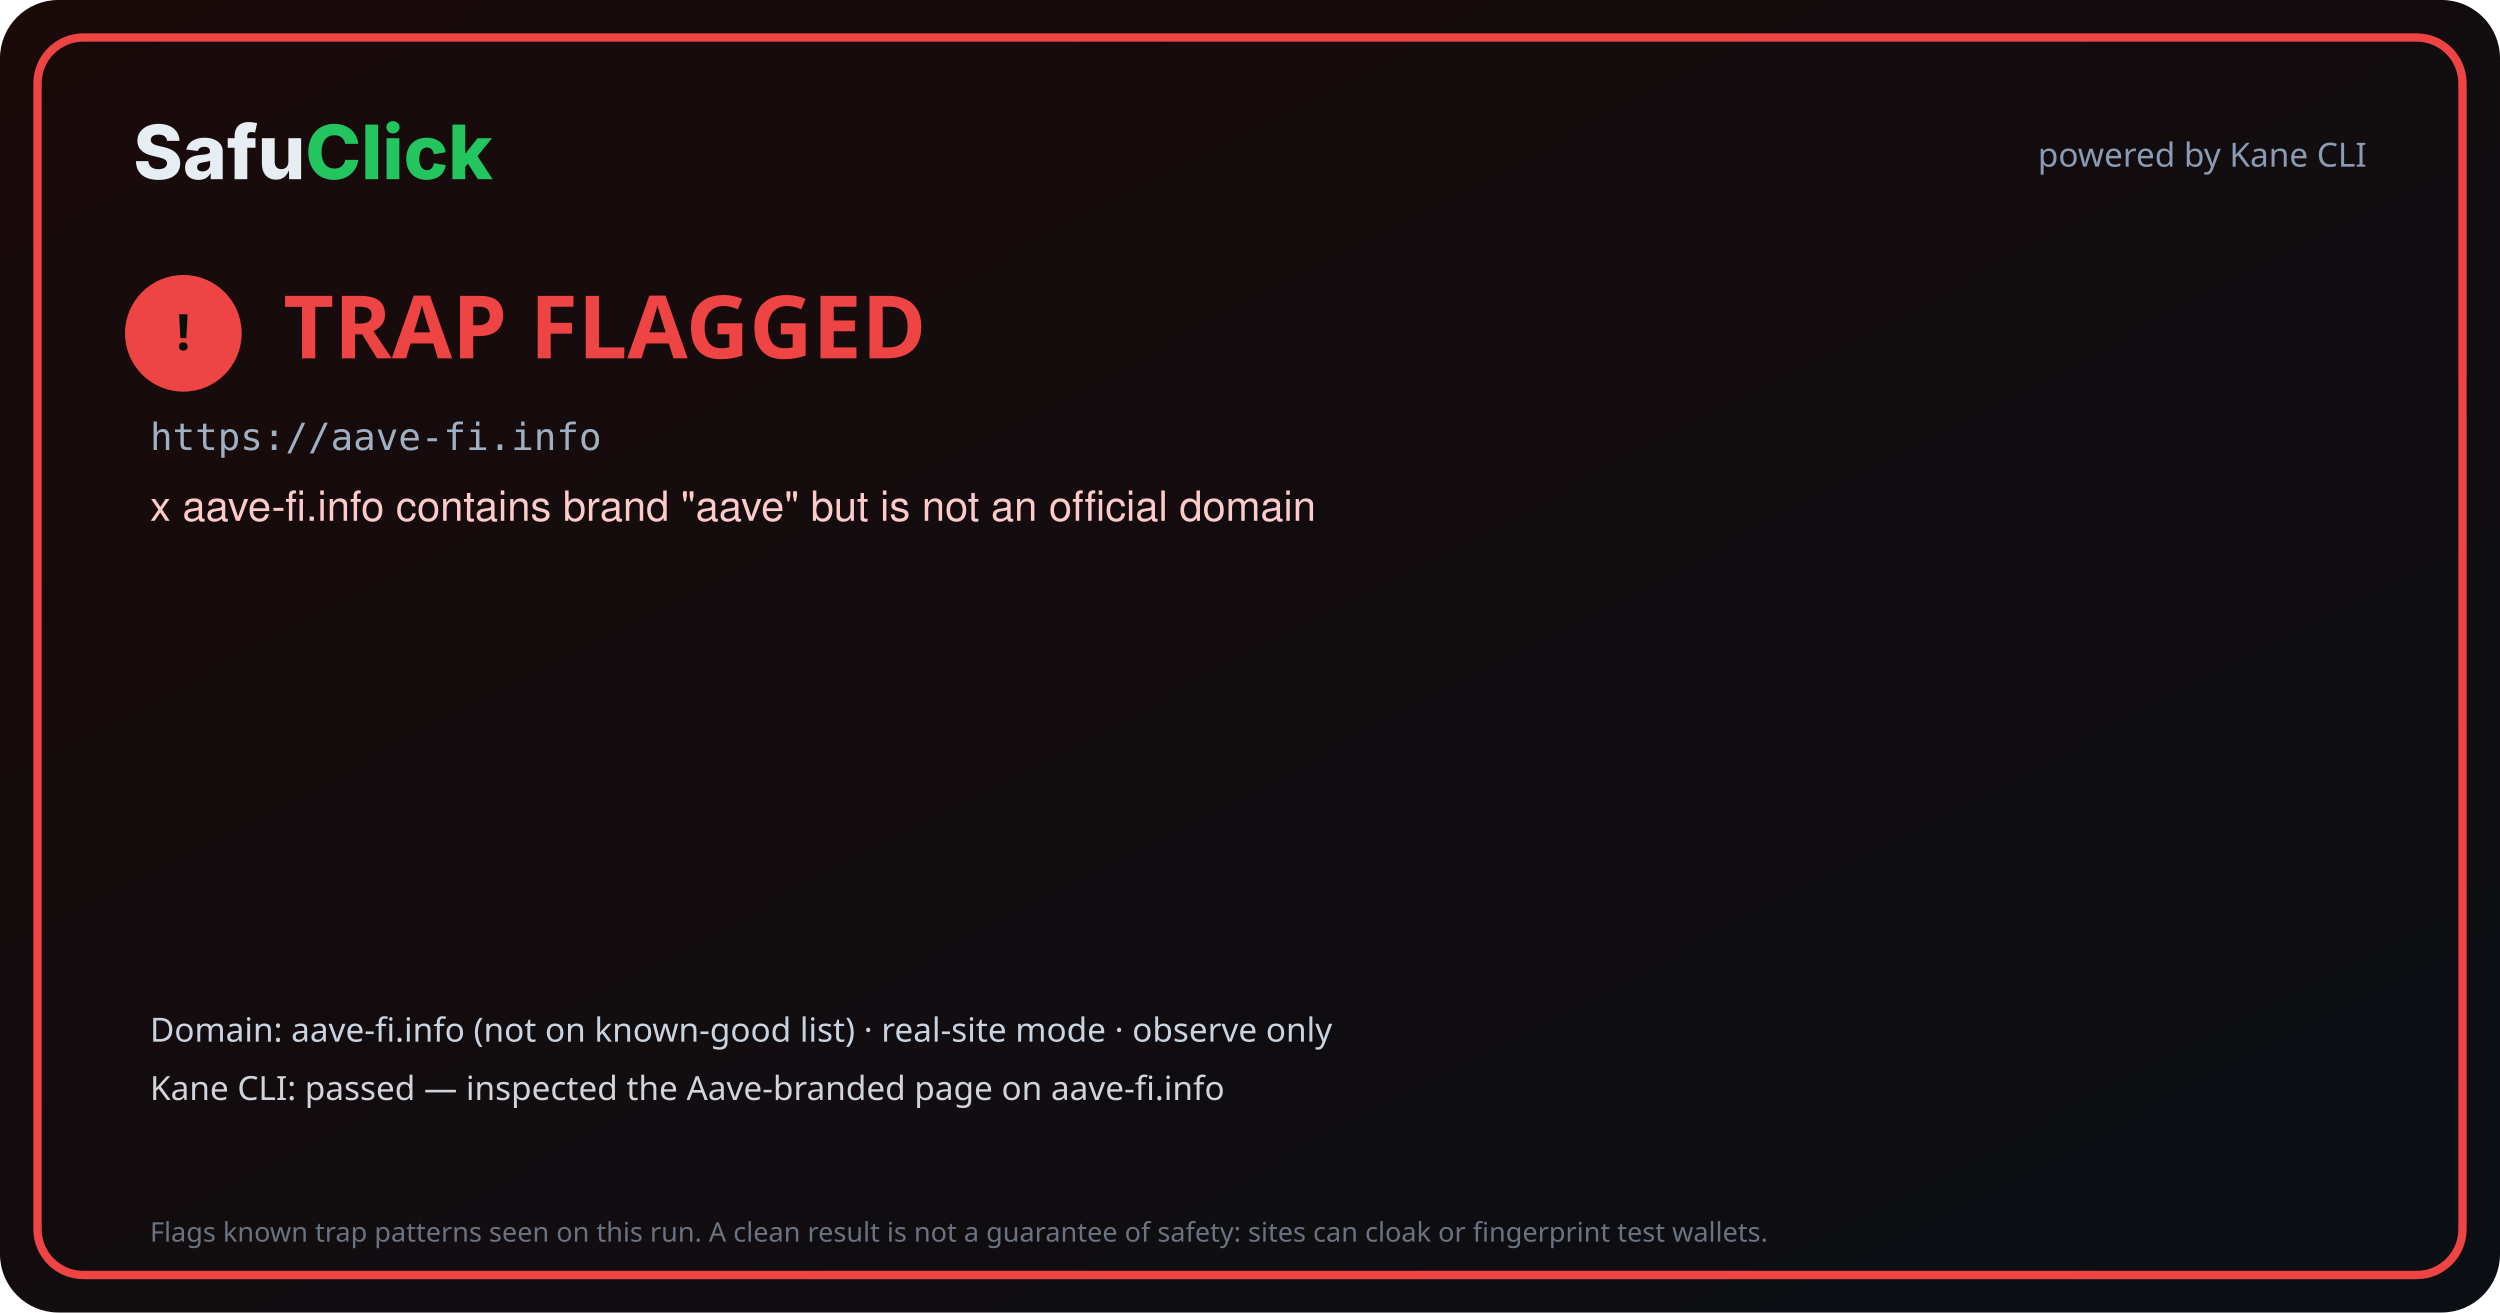
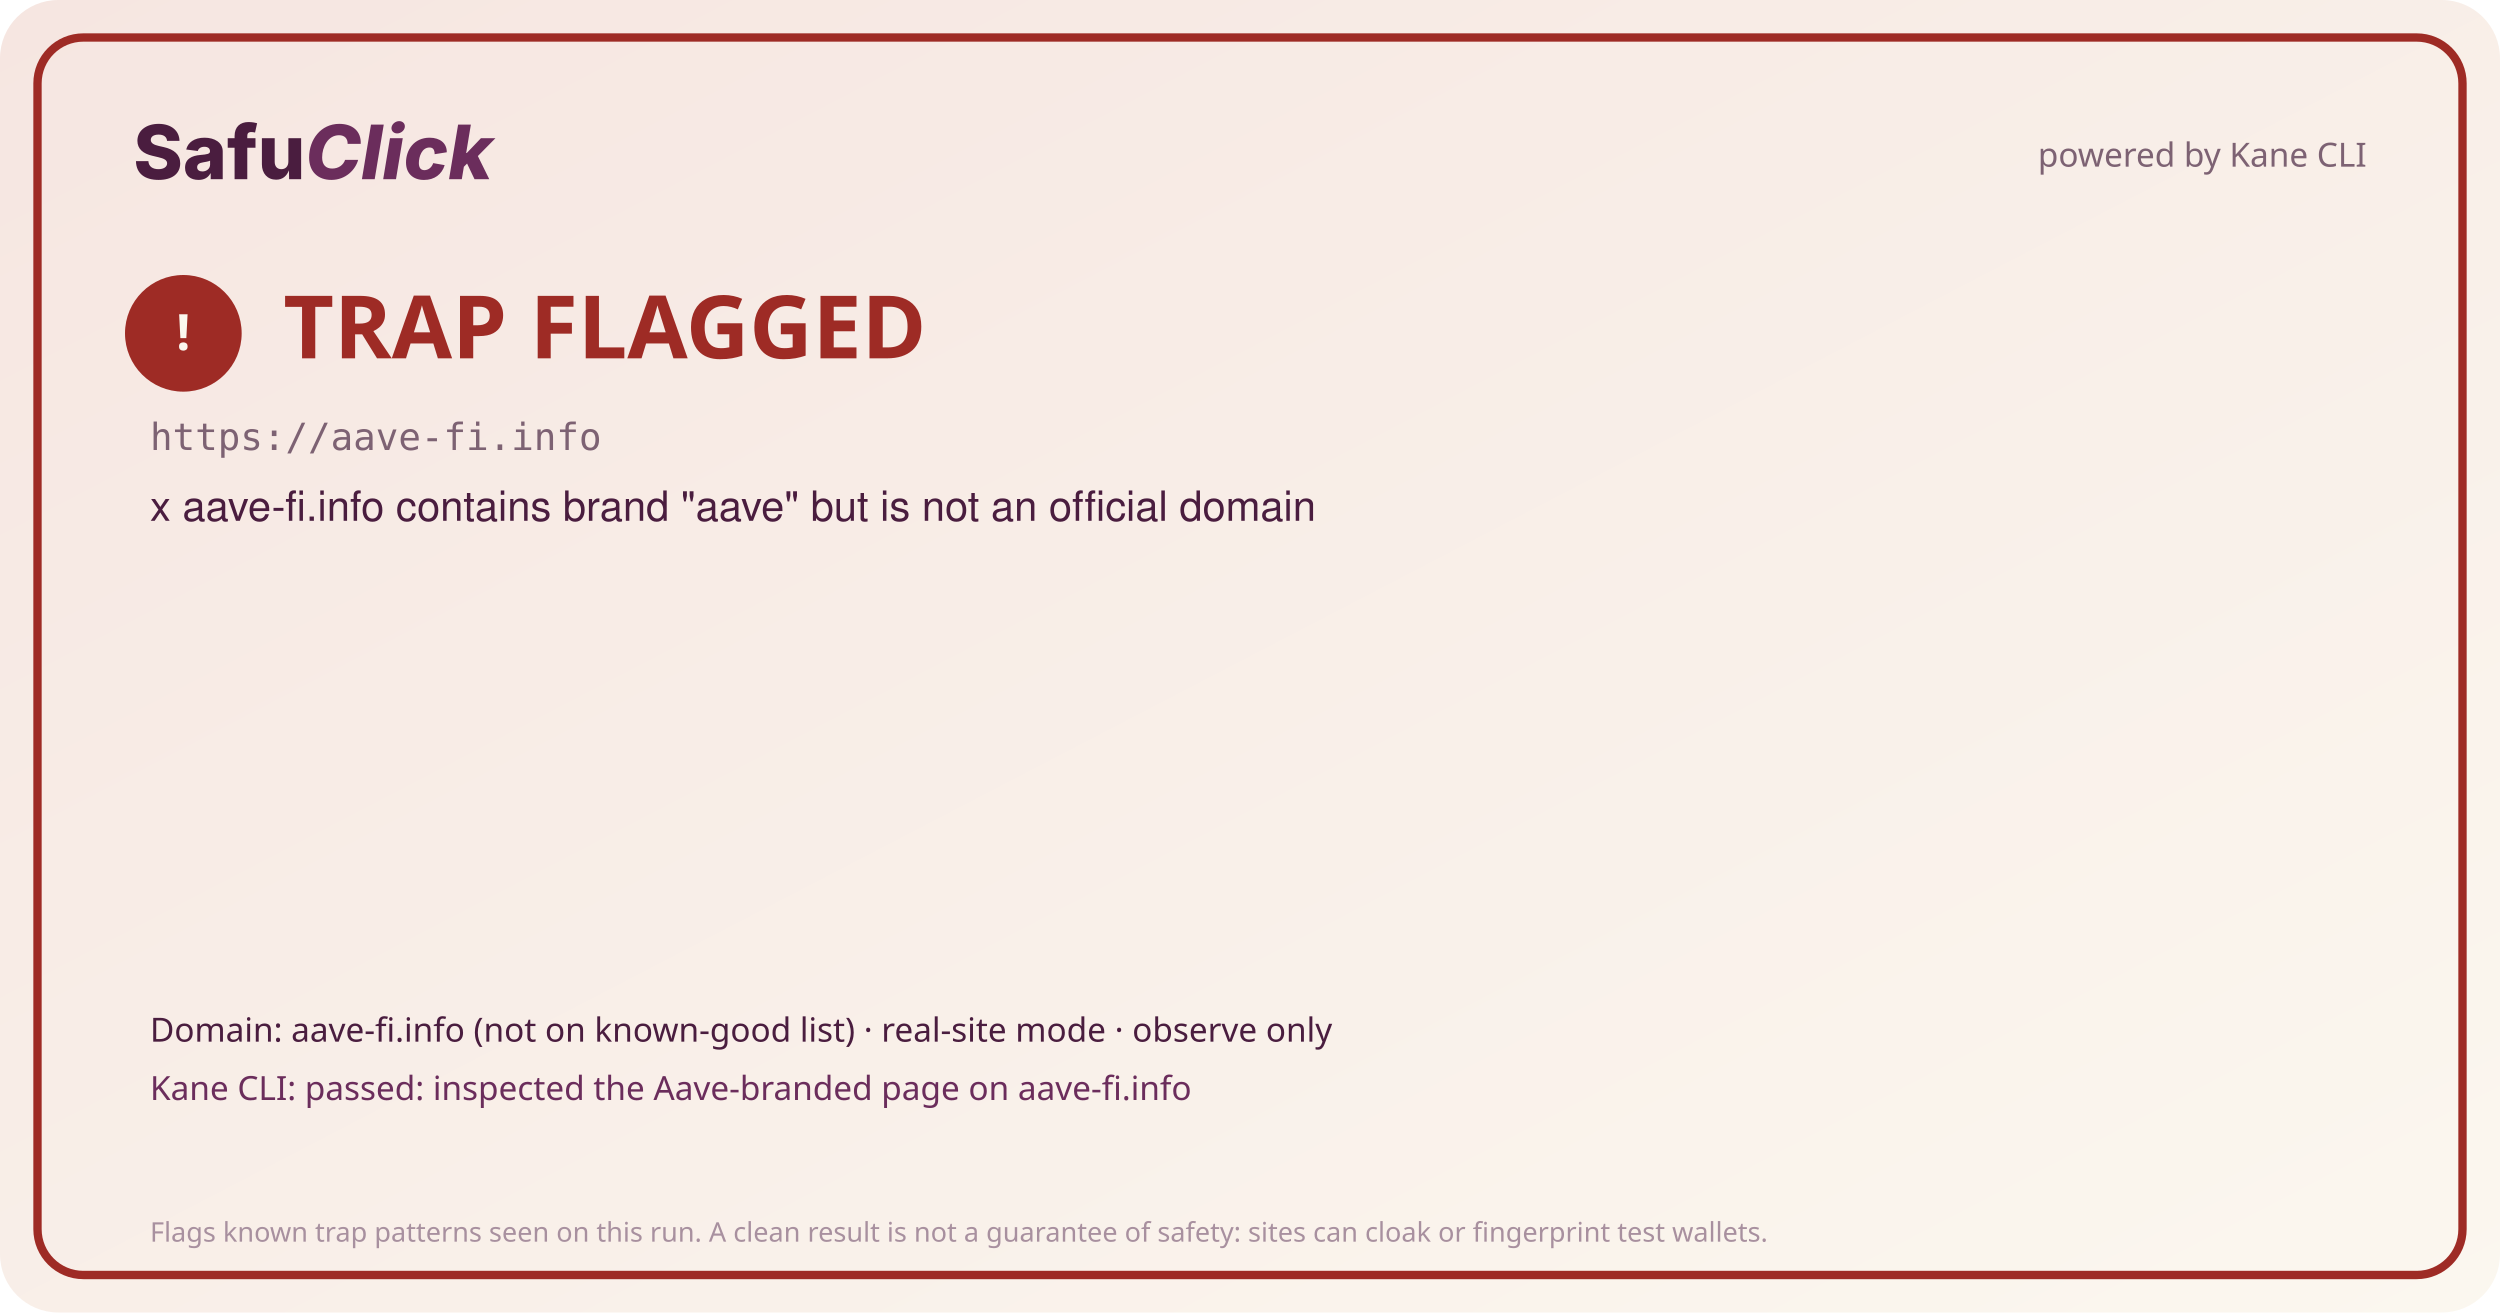
<svg xmlns="http://www.w3.org/2000/svg" width="1200" height="630" viewBox="0 0 1200 630" font-family="ui-sans-serif, system-ui, -apple-system, Segoe UI, Helvetica, Arial, sans-serif">
  <defs>
    <linearGradient id="bg" x1="0" y1="0" x2="1" y2="1">
-       <stop offset="0%" stop-color="#1a0a0a" />
-       <stop offset="100%" stop-color="#0b0f14" />
+       <stop offset="0%" stop-color="#F6E6E1" />
+       <stop offset="100%" stop-color="#FBF7EF" />
    </linearGradient>
  </defs>
  <rect width="1200" height="630" rx="28" fill="url(#bg)" />
-   <rect x="18" y="18" width="1164" height="594" rx="22" fill="none" stroke="#ef4444" stroke-width="4" />
-   <text x="64" y="86" font-family="ui-sans-serif, system-ui, -apple-system, sans-serif" font-size="36" font-weight="800" fill="#e6edf3">Safu<tspan fill="#22c55e">Click</tspan>
+   <rect x="18" y="18" width="1164" height="594" rx="22" fill="none" stroke="#9E2B25" stroke-width="4" />
+   <text x="64" y="86" font-family="ui-sans-serif, system-ui, -apple-system, sans-serif" font-size="36" font-weight="800" fill="#4A1D3F">Safu<tspan fill="#6B2D5C" font-style="italic">Click</tspan>
  </text>
-   <text x="1136" y="80" text-anchor="end" font-family="ui-sans-serif, system-ui, sans-serif" font-size="16" fill="#8b9bb4">powered by Kane CLI</text>
-   <circle cx="88" cy="160" r="28" fill="#ef4444" />
-   <text x="88" y="168" text-anchor="middle" font-family="ui-sans-serif, system-ui, sans-serif" font-size="24" font-weight="800" fill="#04110a">!</text>
-   <text x="136" y="172" font-family="ui-sans-serif, system-ui, sans-serif" font-size="42" font-weight="900" fill="#ef4444">TRAP FLAGGED</text>
-   <text x="72" y="216" font-family="ui-monospace, SFMono-Regular, Menlo, monospace" font-size="18" fill="#9fb0c3">https://aave-fi.info</text>
-   <text x="72" y="250" font-size="20" fill="#fecaca">x aave-fi.info contains brand "aave" but is not an official domain</text>
-   <text x="72" y="500" font-family="ui-sans-serif, system-ui, sans-serif" font-size="16" fill="#c9d4e0">Domain: aave-fi.info (not on known-good list)  ·  real-site mode · observe only</text>
-   <text x="72" y="528" font-family="ui-sans-serif, system-ui, sans-serif" font-size="16" fill="#d1d5db">Kane CLI: passed — inspected the Aave-branded page on aave-fi.info</text>
-   <text x="72" y="596" font-family="ui-sans-serif, system-ui, sans-serif" font-size="13" fill="#6b7280">Flags known trap patterns seen on this run. A clean result is not a guarantee of safety: sites can cloak or fingerprint test wallets.</text>
+   <text x="1136" y="80" text-anchor="end" font-family="ui-sans-serif, system-ui, sans-serif" font-size="16" fill="#7D6273">powered by Kane CLI</text>
+   <circle cx="88" cy="160" r="28" fill="#9E2B25" />
+   <text x="88" y="168" text-anchor="middle" font-family="ui-sans-serif, system-ui, sans-serif" font-size="24" font-weight="800" fill="#FBF7EF">!</text>
+   <text x="136" y="172" font-family="ui-sans-serif, system-ui, sans-serif" font-size="42" font-weight="900" fill="#9E2B25">TRAP FLAGGED</text>
+   <text x="72" y="216" font-family="ui-monospace, SFMono-Regular, Menlo, monospace" font-size="18" fill="#7D6273">https://aave-fi.info</text>
+   <text x="72" y="250" font-size="20" fill="#4A1D3F">x aave-fi.info contains brand "aave" but is not an official domain</text>
+   <text x="72" y="500" font-family="ui-sans-serif, system-ui, sans-serif" font-size="16" fill="#4A1D3F">Domain: aave-fi.info (not on known-good list)  ·  real-site mode · observe only</text>
+   <text x="72" y="528" font-family="ui-sans-serif, system-ui, sans-serif" font-size="16" fill="#6B2D5C">Kane CLI: passed: inspected the Aave-branded page on aave-fi.info</text>
+   <text x="72" y="596" font-family="ui-sans-serif, system-ui, sans-serif" font-size="13" fill="#A8909F">Flags known trap patterns seen on this run. A clean result is not a guarantee of safety: sites can cloak or fingerprint test wallets.</text>
</svg>
